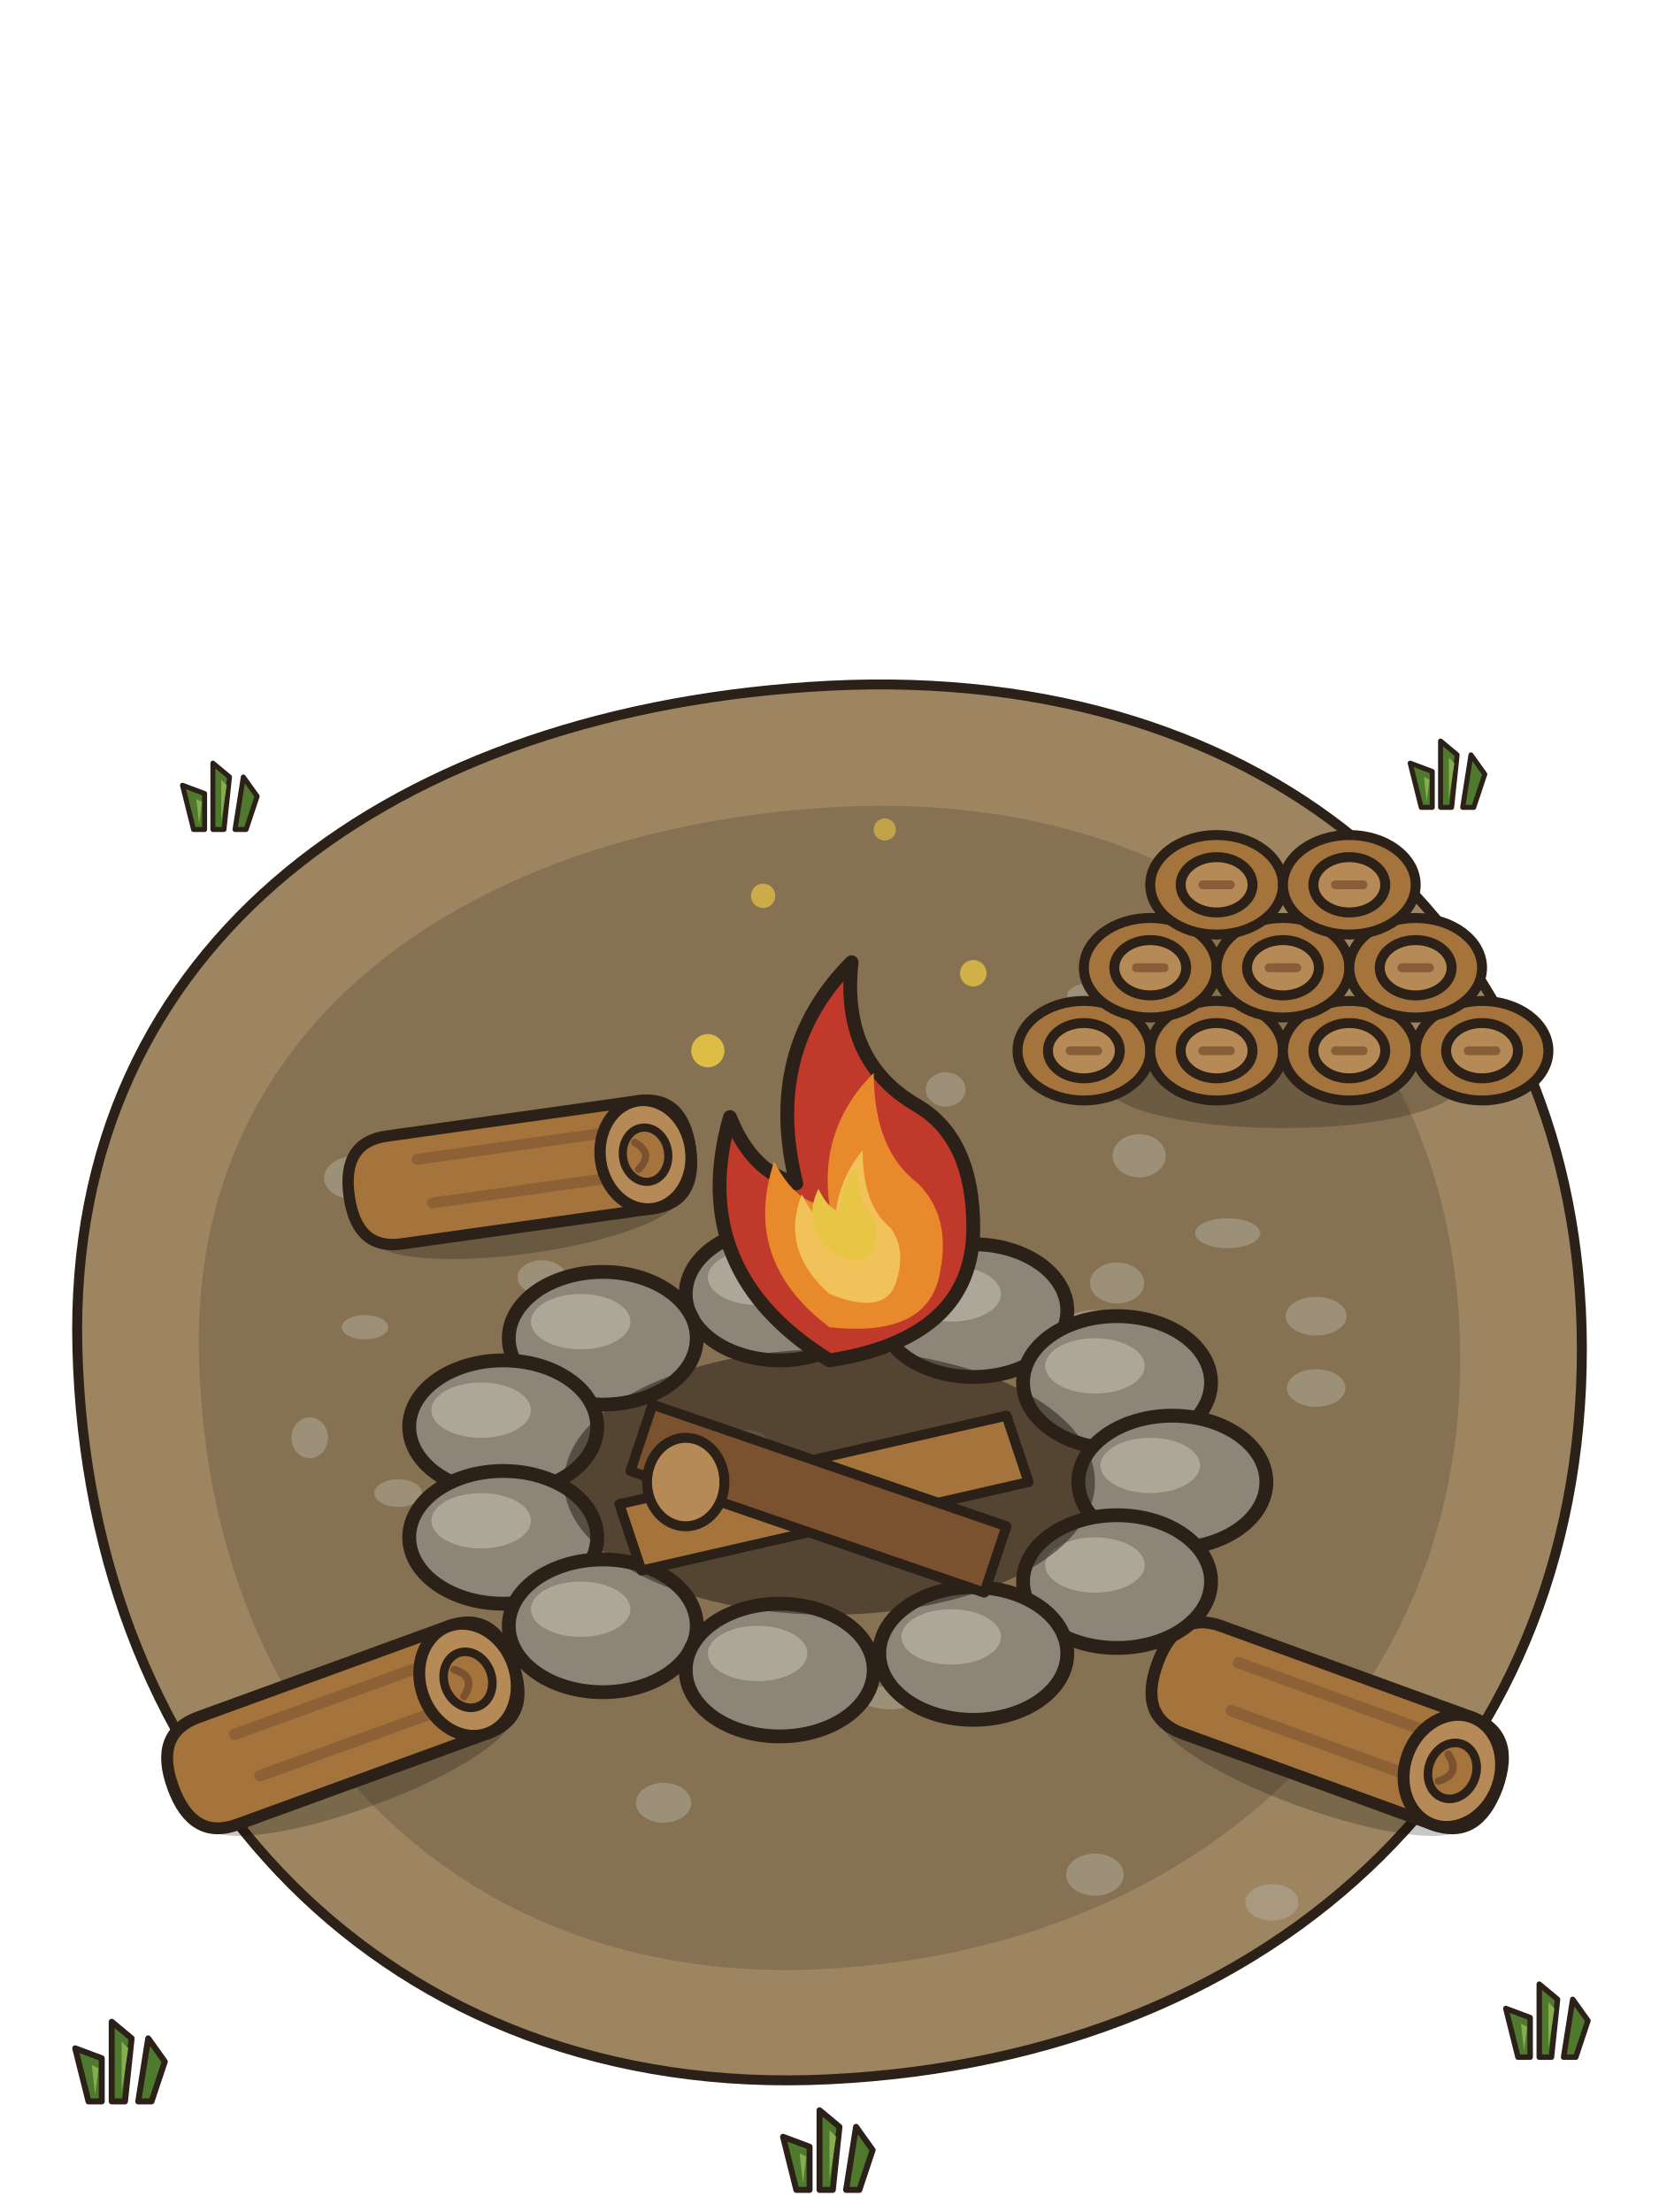
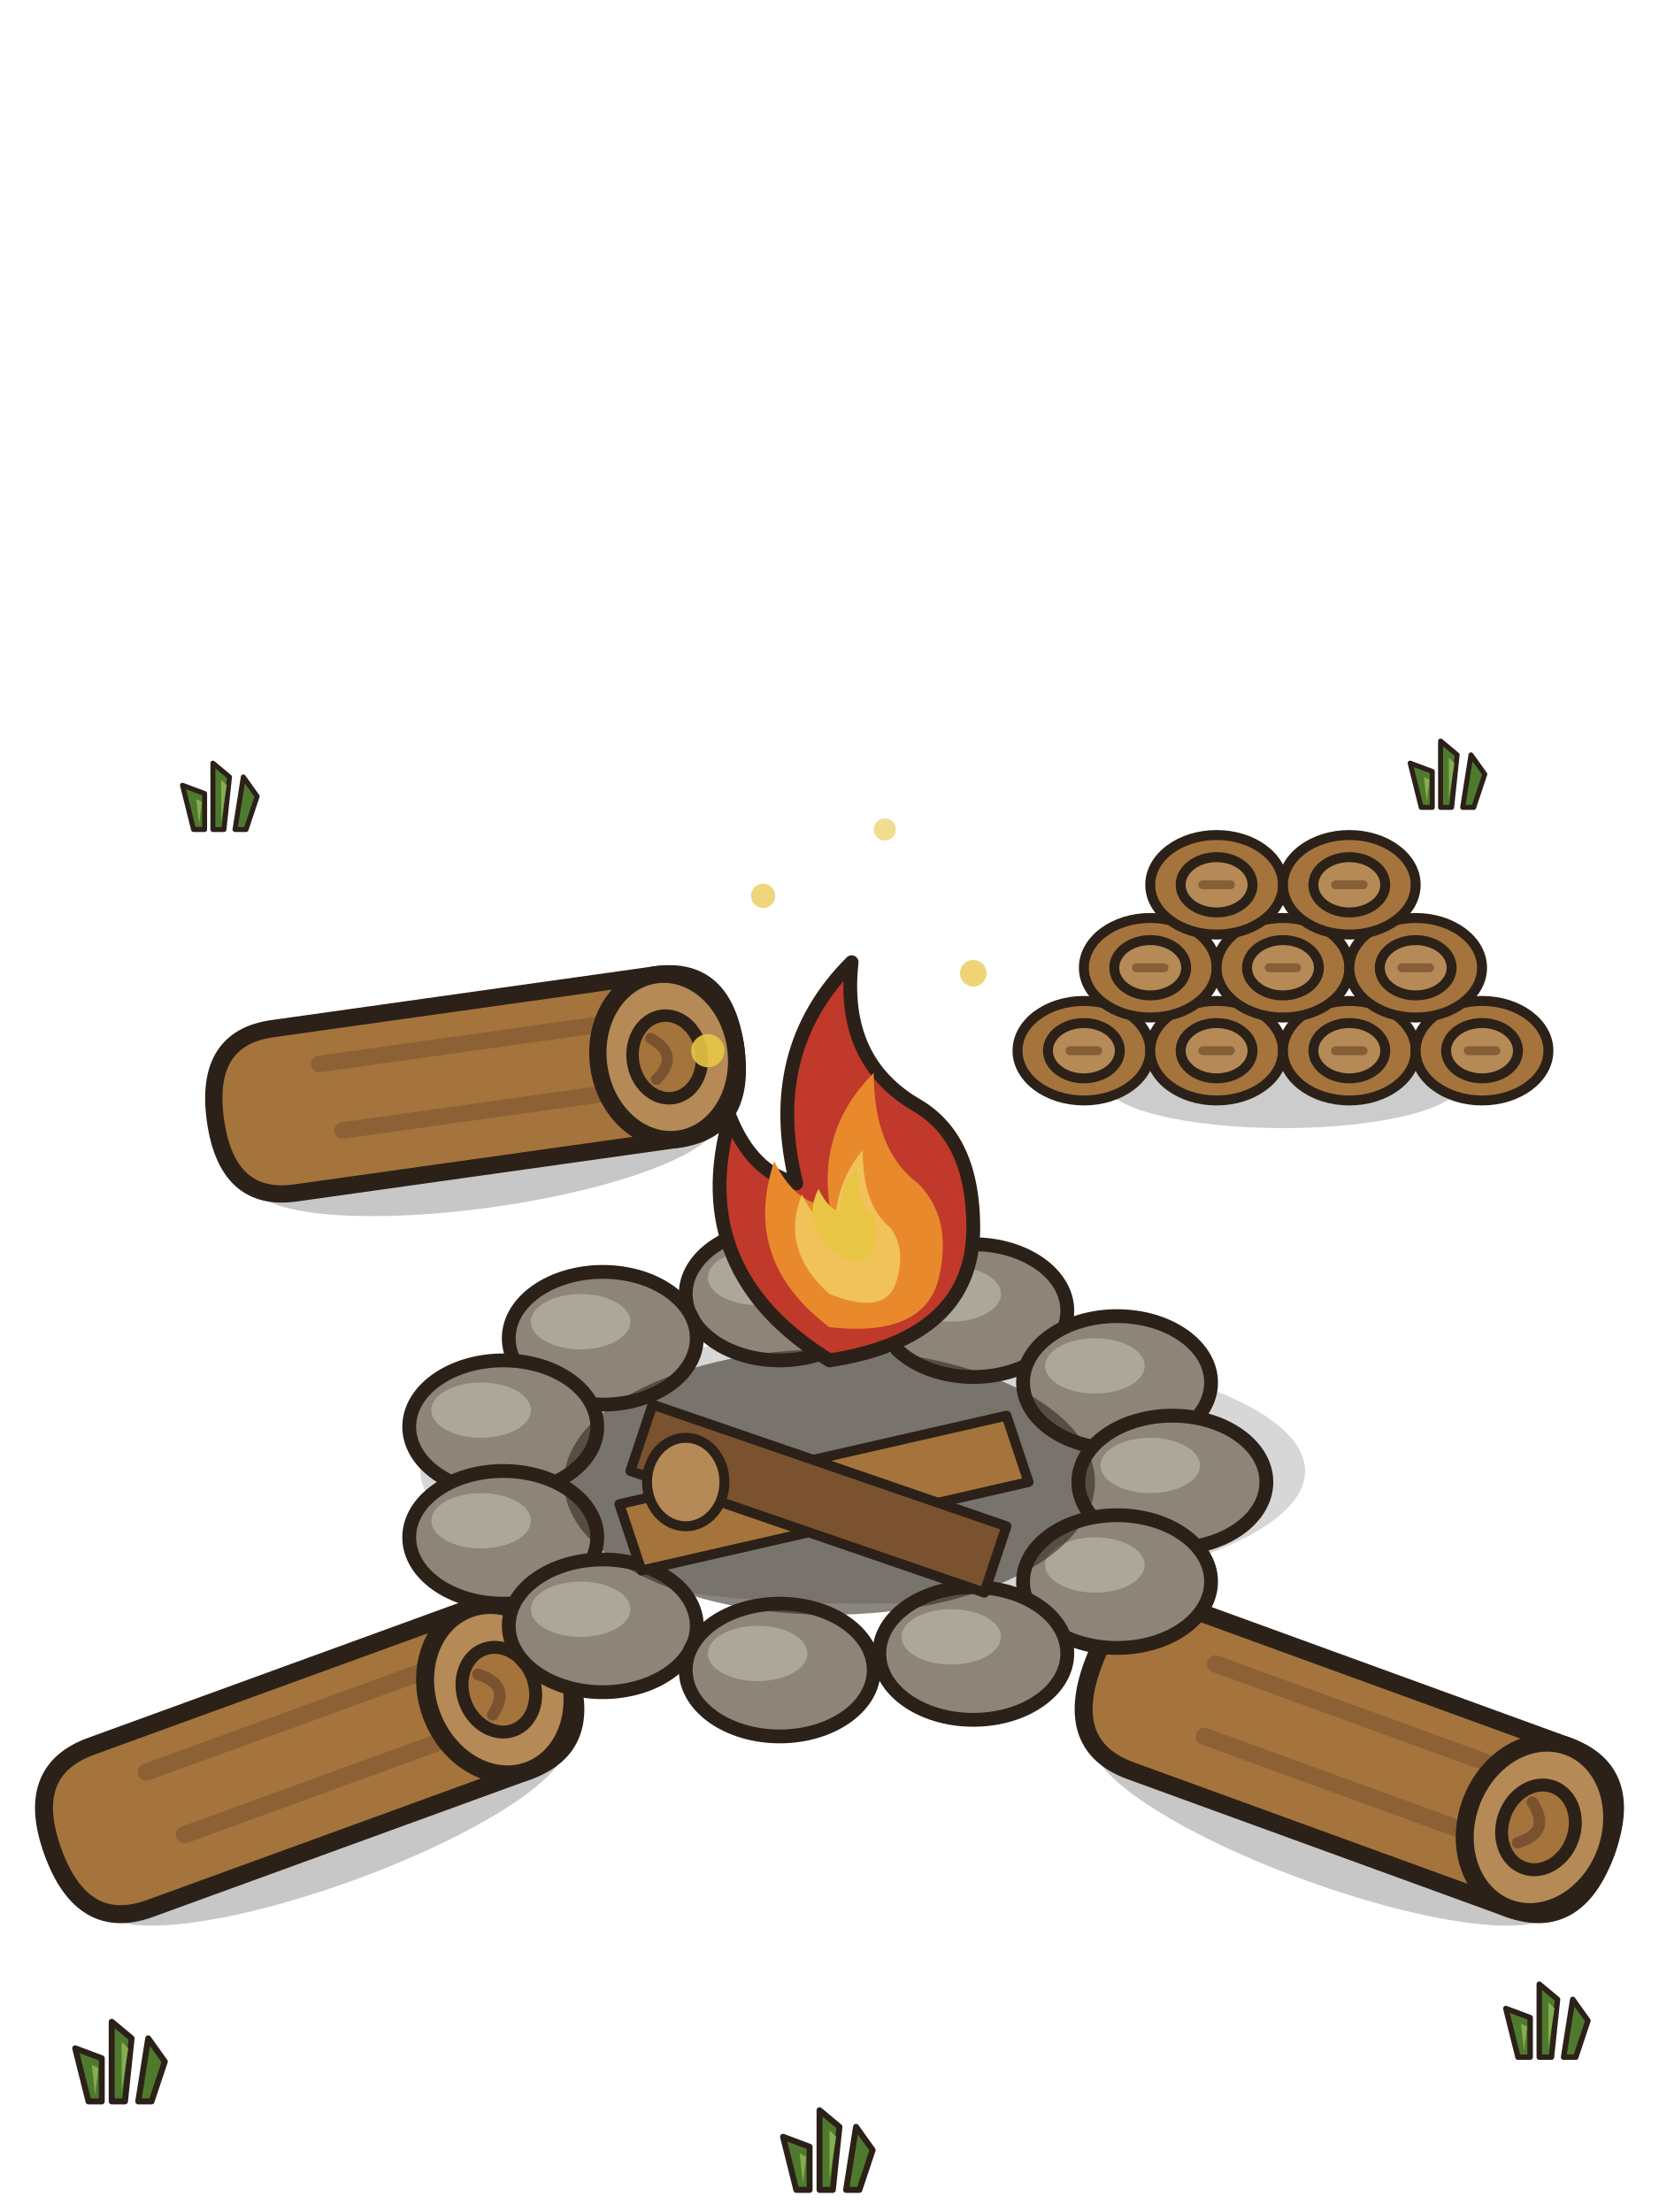
<svg xmlns="http://www.w3.org/2000/svg" width="300" height="400" viewBox="0 0 300 400">
  <defs>
    <style>.o{stroke:#2b2118;stroke-width:2.5;stroke-linejoin:round;stroke-linecap:round}.i{stroke:#2b2118;stroke-width:1.8;stroke-linejoin:round;stroke-linecap:round}</style>
  </defs>
-   <path class="i" d="M150,124 C230,120 284,168 286,240 C288,318 232,372 150,376 C70,380 16,322 14,244 C12,170 72,128 150,124 Z" fill="#9c8560" />
-   <path d="M150,146 C216,142 262,180 264,242 C266,306 218,352 150,356 C84,360 38,314 36,246 C34,184 86,150 150,146 Z" fill="#6b5a40" opacity=".45" />
-   <g fill="#b3ada0" opacity=".5">
-     <ellipse cx="198" cy="339" rx="5.2" ry="3.8" />
-     <ellipse cx="72" cy="270" rx="4.3" ry="2.5" />
-     <ellipse cx="222" cy="223" rx="5.9" ry="2.7" />
-     <ellipse cx="161" cy="307" rx="5.3" ry="2.1" />
-     <ellipse cx="197" cy="180" rx="4.0" ry="2.2" />
-     <ellipse cx="171" cy="197" rx="3.6" ry="3.1" />
-     <ellipse cx="135" cy="262" rx="4.6" ry="3.4" />
-     <ellipse cx="230" cy="344" rx="4.8" ry="3.3" />
-     <ellipse cx="168" cy="226" rx="5.3" ry="2.2" />
-     <ellipse cx="238" cy="251" rx="5.3" ry="3.4" />
-     <ellipse cx="66" cy="240" rx="4.2" ry="2.2" />
-     <ellipse cx="198" cy="239" rx="5.0" ry="2.1" />
-     <ellipse cx="238" cy="238" rx="5.5" ry="3.5" />
-     <ellipse cx="68" cy="302" rx="5.1" ry="3.6" />
-     <ellipse cx="206" cy="209" rx="4.8" ry="3.9" />
-     <ellipse cx="98" cy="231" rx="4.4" ry="3.1" />
-     <ellipse cx="202" cy="232" rx="4.9" ry="3.7" />
-     <ellipse cx="56" cy="260" rx="3.3" ry="3.7" />
-     <ellipse cx="165" cy="208" rx="5.4" ry="2.4" />
-     <ellipse cx="120" cy="326" rx="5.0" ry="3.6" />
-     <ellipse cx="64" cy="213" rx="5.4" ry="3.9" />
-     <ellipse cx="120" cy="215" rx="4.8" ry="2.9" />
-   </g>
-   <g transform="translate(94,212) scale(0.82) rotate(-8)">
+   <g transform="translate(86,196) scale(1.25) rotate(-8)">
    <ellipse cx="0" cy="10" rx="34" ry="8" fill="#000" opacity=".22" />
    <path class="o" d="M-28,-12 h56 q10,0 10,12 q0,12 -10,12 h-56 q-10,0 -10,-12 q0,-12 10,-12z" fill="#a5743c" />
    <path d="M-22,-6 h44 M-20,4 h40" fill="none" stroke="#7a5230" stroke-width="2.4" stroke-linecap="round" opacity=".55" />
    <ellipse class="o" cx="28" cy="0" rx="10" ry="12" fill="#b58a56" />
    <ellipse class="i" cx="28" cy="0" rx="5" ry="6" fill="#a5743c" />
    <path d="M26,-3 q4,3 0,6" fill="none" stroke="#7a5230" stroke-width="1.6" stroke-linecap="round" />
  </g>
-   <g transform="translate(62,312) scale(0.86) rotate(-20)">
+   <g transform="translate(56,318) scale(1.3) rotate(-20)">
    <ellipse cx="0" cy="10" rx="34" ry="8" fill="#000" opacity=".22" />
    <path class="o" d="M-28,-12 h56 q10,0 10,12 q0,12 -10,12 h-56 q-10,0 -10,-12 q0,-12 10,-12z" fill="#a5743c" />
    <path d="M-22,-6 h44 M-20,4 h40" fill="none" stroke="#7a5230" stroke-width="2.4" stroke-linecap="round" opacity=".55" />
    <ellipse class="o" cx="28" cy="0" rx="10" ry="12" fill="#b58a56" />
    <ellipse class="i" cx="28" cy="0" rx="5" ry="6" fill="#a5743c" />
    <path d="M26,-3 q4,3 0,6" fill="none" stroke="#7a5230" stroke-width="1.6" stroke-linecap="round" />
  </g>
-   <g transform="translate(240,312) scale(0.86) rotate(20)">
+   <g transform="translate(244,318) scale(1.3) rotate(20)">
    <ellipse cx="0" cy="10" rx="34" ry="8" fill="#000" opacity=".22" />
    <path class="o" d="M-28,-12 h56 q10,0 10,12 q0,12 -10,12 h-56 q-10,0 -10,-12 q0,-12 10,-12z" fill="#a5743c" />
    <path d="M-22,-6 h44 M-20,4 h40" fill="none" stroke="#7a5230" stroke-width="2.4" stroke-linecap="round" opacity=".55" />
    <ellipse class="o" cx="28" cy="0" rx="10" ry="12" fill="#b58a56" />
    <ellipse class="i" cx="28" cy="0" rx="5" ry="6" fill="#a5743c" />
    <path d="M26,-3 q4,3 0,6" fill="none" stroke="#7a5230" stroke-width="1.6" stroke-linecap="round" />
  </g>
+   <ellipse cx="156" cy="266" rx="80" ry="24" fill="#000" opacity=".16" />
  <ellipse class="o" cx="141" cy="234" rx="17" ry="12" fill="#8c8578" />
  <ellipse cx="137" cy="231" rx="9" ry="5" fill="#b3ada0" opacity=".85" />
  <ellipse class="o" cx="176" cy="237" rx="17" ry="12" fill="#8c8578" />
  <ellipse cx="172" cy="234" rx="9" ry="5" fill="#b3ada0" opacity=".85" />
  <ellipse class="o" cx="109" cy="242" rx="17" ry="12" fill="#8c8578" />
  <ellipse cx="105" cy="239" rx="9" ry="5" fill="#b3ada0" opacity=".85" />
  <ellipse class="o" cx="202" cy="250" rx="17" ry="12" fill="#8c8578" />
  <ellipse cx="198" cy="247" rx="9" ry="5" fill="#b3ada0" opacity=".85" />
  <ellipse class="o" cx="91" cy="258" rx="17" ry="12" fill="#8c8578" />
  <ellipse cx="87" cy="255" rx="9" ry="5" fill="#b3ada0" opacity=".85" />
  <ellipse class="o" cx="212" cy="268" rx="17" ry="12" fill="#8c8578" />
  <ellipse cx="208" cy="265" rx="9" ry="5" fill="#b3ada0" opacity=".85" />
  <ellipse class="o" cx="91" cy="278" rx="17" ry="12" fill="#8c8578" />
  <ellipse cx="87" cy="275" rx="9" ry="5" fill="#b3ada0" opacity=".85" />
  <ellipse class="o" cx="202" cy="286" rx="17" ry="12" fill="#8c8578" />
  <ellipse cx="198" cy="283" rx="9" ry="5" fill="#b3ada0" opacity=".85" />
  <ellipse class="o" cx="109" cy="294" rx="17" ry="12" fill="#8c8578" />
  <ellipse cx="105" cy="291" rx="9" ry="5" fill="#b3ada0" opacity=".85" />
  <ellipse class="o" cx="176" cy="299" rx="17" ry="12" fill="#8c8578" />
  <ellipse cx="172" cy="296" rx="9" ry="5" fill="#b3ada0" opacity=".85" />
  <ellipse class="o" cx="141" cy="302" rx="17" ry="12" fill="#8c8578" />
  <ellipse cx="137" cy="299" rx="9" ry="5" fill="#b3ada0" opacity=".85" />
  <ellipse cx="150" cy="268" rx="48" ry="24" fill="#2b2118" opacity=".55" />
  <path class="i" d="M112,272 l70,-16 l4,12 l-70,16z" fill="#a5743c" />
  <path class="i" d="M118,254 l64,22 l-4,12 l-64,-22z" fill="#7a5230" />
  <ellipse class="i" cx="124" cy="268" rx="7" ry="8" fill="#b58a56" />
  <path class="o" d="M150,246 q-26,-16 -18,-44 q4,10 12,12 q-6,-24 10,-40 q-2,18 12,26 q10,6 10,22 q0,20 -26,24z" fill="#c0392b" />
  <path d="M150,240 q-16,-12 -10,-30 q4,8 10,8 q-2,-14 8,-24 q0,14 8,20 q6,6 4,16 q-2,12 -20,10z" fill="#e8892c" />
  <path d="M150,234 q-9,-8 -5,-18 q3,6 6,6 q0,-8 5,-14 q0,10 5,14 q3,4 1,10 q-2,6 -12,2z" fill="#f2c25a" />
  <path d="M150,226 q-5,-5 -2,-11 q2,4 4,4 q0,-5 3,-8 q0,7 3,9 q1,3 0,6 q-2,4 -8,0z" fill="#e8c545" />
  <g fill="#e8c545">
    <circle cx="128" cy="190" r="3" opacity=".9" />
    <circle cx="176" cy="176" r="2.4" opacity=".75" />
    <circle cx="160" cy="150" r="2" opacity=".6" />
    <circle cx="138" cy="162" r="2.2" opacity=".7" />
  </g>
  <ellipse cx="232" cy="196" rx="32" ry="8" fill="#000" opacity=".2" />
  <ellipse class="i" cx="196" cy="190" rx="12" ry="9" fill="#a5743c" />
  <ellipse class="i" cx="196" cy="190" rx="6.5" ry="5" fill="#b58a56" />
  <path d="M193.5,190 h5" fill="none" stroke="#7a5230" stroke-width="1.6" stroke-linecap="round" opacity=".8" />
  <ellipse class="i" cx="220" cy="190" rx="12" ry="9" fill="#a5743c" />
  <ellipse class="i" cx="220" cy="190" rx="6.5" ry="5" fill="#b58a56" />
  <path d="M217.5,190 h5" fill="none" stroke="#7a5230" stroke-width="1.6" stroke-linecap="round" opacity=".8" />
  <ellipse class="i" cx="244" cy="190" rx="12" ry="9" fill="#a5743c" />
  <ellipse class="i" cx="244" cy="190" rx="6.5" ry="5" fill="#b58a56" />
  <path d="M241.5,190 h5" fill="none" stroke="#7a5230" stroke-width="1.6" stroke-linecap="round" opacity=".8" />
  <ellipse class="i" cx="268" cy="190" rx="12" ry="9" fill="#a5743c" />
  <ellipse class="i" cx="268" cy="190" rx="6.5" ry="5" fill="#b58a56" />
  <path d="M265.5,190 h5" fill="none" stroke="#7a5230" stroke-width="1.6" stroke-linecap="round" opacity=".8" />
  <ellipse class="i" cx="208" cy="175" rx="12" ry="9" fill="#a5743c" />
  <ellipse class="i" cx="208" cy="175" rx="6.5" ry="5" fill="#b58a56" />
  <path d="M205.5,175 h5" fill="none" stroke="#7a5230" stroke-width="1.6" stroke-linecap="round" opacity=".8" />
  <ellipse class="i" cx="232" cy="175" rx="12" ry="9" fill="#a5743c" />
  <ellipse class="i" cx="232" cy="175" rx="6.5" ry="5" fill="#b58a56" />
  <path d="M229.5,175 h5" fill="none" stroke="#7a5230" stroke-width="1.6" stroke-linecap="round" opacity=".8" />
  <ellipse class="i" cx="256" cy="175" rx="12" ry="9" fill="#a5743c" />
  <ellipse class="i" cx="256" cy="175" rx="6.5" ry="5" fill="#b58a56" />
  <path d="M253.5,175 h5" fill="none" stroke="#7a5230" stroke-width="1.6" stroke-linecap="round" opacity=".8" />
  <ellipse class="i" cx="220" cy="160" rx="12" ry="9" fill="#a5743c" />
  <ellipse class="i" cx="220" cy="160" rx="6.5" ry="5" fill="#b58a56" />
  <path d="M217.5,160 h5" fill="none" stroke="#7a5230" stroke-width="1.6" stroke-linecap="round" opacity=".8" />
  <ellipse class="i" cx="244" cy="160" rx="12" ry="9" fill="#a5743c" />
  <ellipse class="i" cx="244" cy="160" rx="6.5" ry="5" fill="#b58a56" />
  <path d="M241.5,160 h5" fill="none" stroke="#7a5230" stroke-width="1.6" stroke-linecap="round" opacity=".8" />
  <g transform="translate(22,380) scale(0.6)">
    <g fill="#4f7a2e" class="i">
      <path d="M-10,0 l-4,-16 l8,3 l0,13z M-3,0 l0,-24 l6,5 l-2,19z M5,0 l3,-19 l5,7 l-4,12z" />
    </g>
    <g fill="#86ad50">
      <path d="M-8,-2 l-1,-9 l2,1z M0,-3 l0,-15 l2,2z" />
    </g>
  </g>
  <g transform="translate(280,372) scale(0.55)">
    <g fill="#4f7a2e" class="i">
      <path d="M-10,0 l-4,-16 l8,3 l0,13z M-3,0 l0,-24 l6,5 l-2,19z M5,0 l3,-19 l5,7 l-4,12z" />
    </g>
    <g fill="#86ad50">
      <path d="M-8,-2 l-1,-9 l2,1z M0,-3 l0,-15 l2,2z" />
    </g>
  </g>
  <g transform="translate(150,396) scale(0.6)">
    <g fill="#4f7a2e" class="i">
      <path d="M-10,0 l-4,-16 l8,3 l0,13z M-3,0 l0,-24 l6,5 l-2,19z M5,0 l3,-19 l5,7 l-4,12z" />
    </g>
    <g fill="#86ad50">
      <path d="M-8,-2 l-1,-9 l2,1z M0,-3 l0,-15 l2,2z" />
    </g>
  </g>
  <g transform="translate(40,150) scale(0.5)">
    <g fill="#4f7a2e" class="i">
      <path d="M-10,0 l-4,-16 l8,3 l0,13z M-3,0 l0,-24 l6,5 l-2,19z M5,0 l3,-19 l5,7 l-4,12z" />
    </g>
    <g fill="#86ad50">
      <path d="M-8,-2 l-1,-9 l2,1z M0,-3 l0,-15 l2,2z" />
    </g>
  </g>
  <g transform="translate(262,146) scale(0.5)">
    <g fill="#4f7a2e" class="i">
      <path d="M-10,0 l-4,-16 l8,3 l0,13z M-3,0 l0,-24 l6,5 l-2,19z M5,0 l3,-19 l5,7 l-4,12z" />
    </g>
    <g fill="#86ad50">
      <path d="M-8,-2 l-1,-9 l2,1z M0,-3 l0,-15 l2,2z" />
    </g>
  </g>
</svg>
